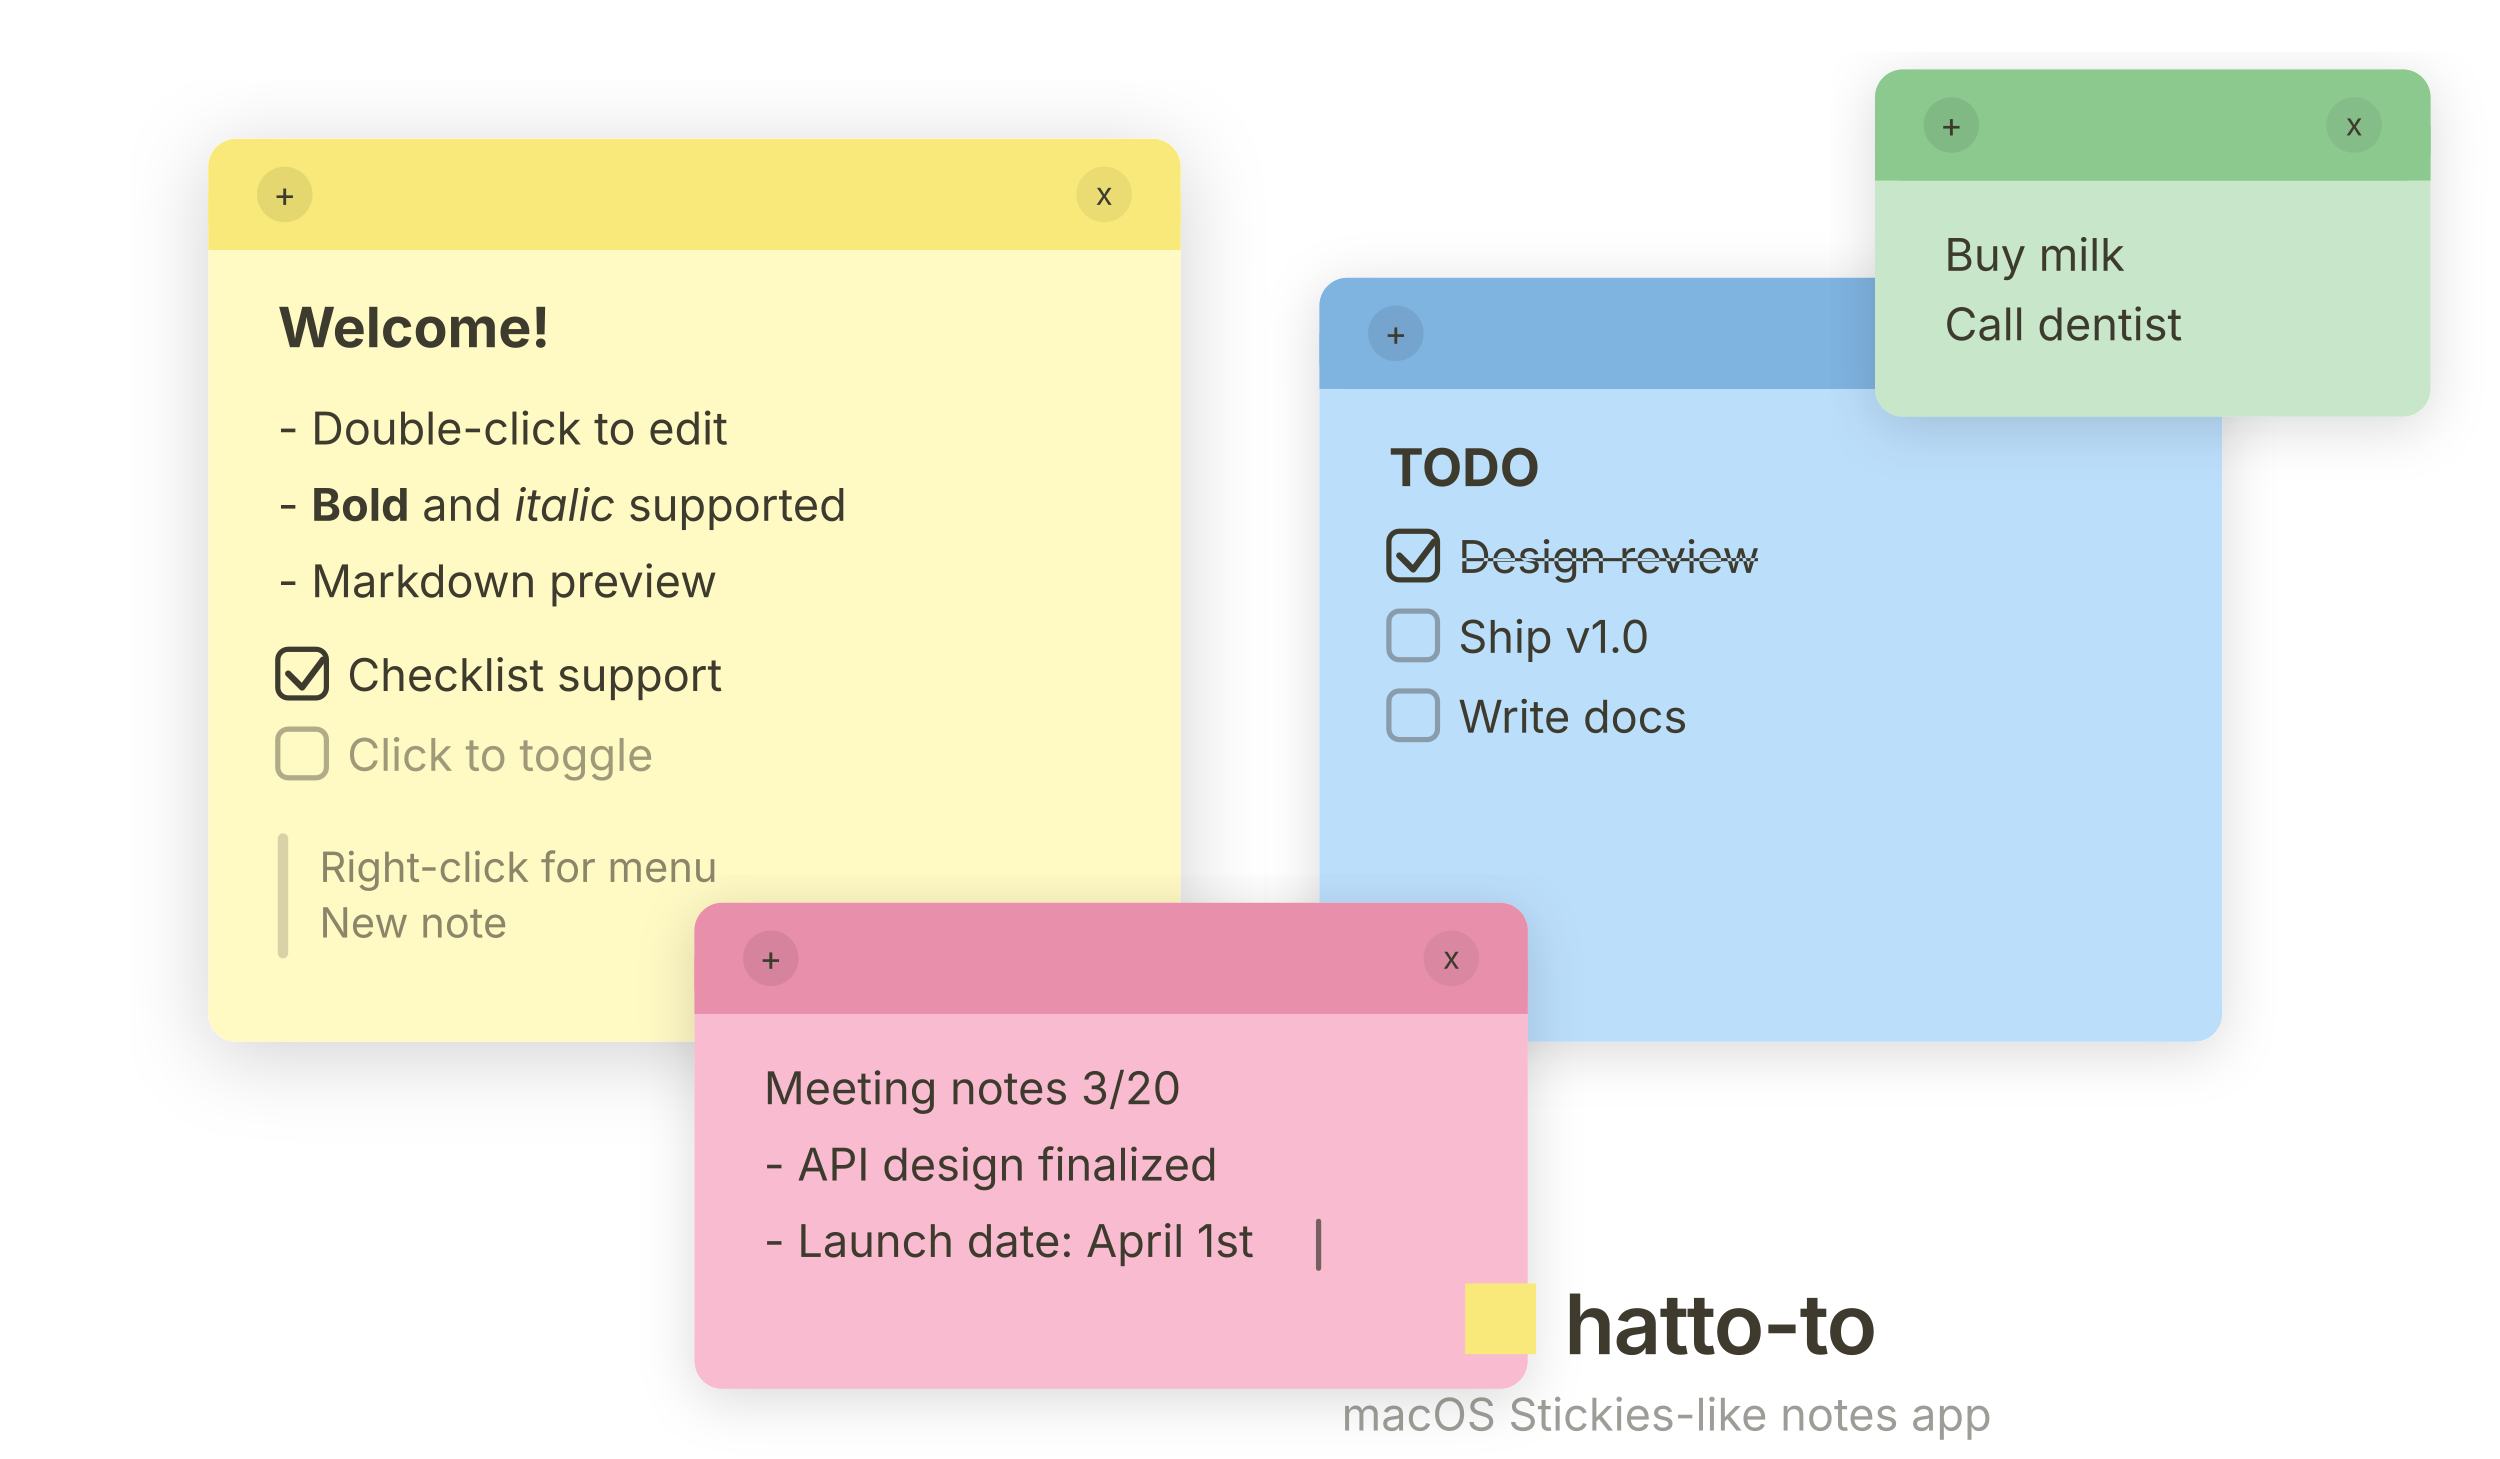
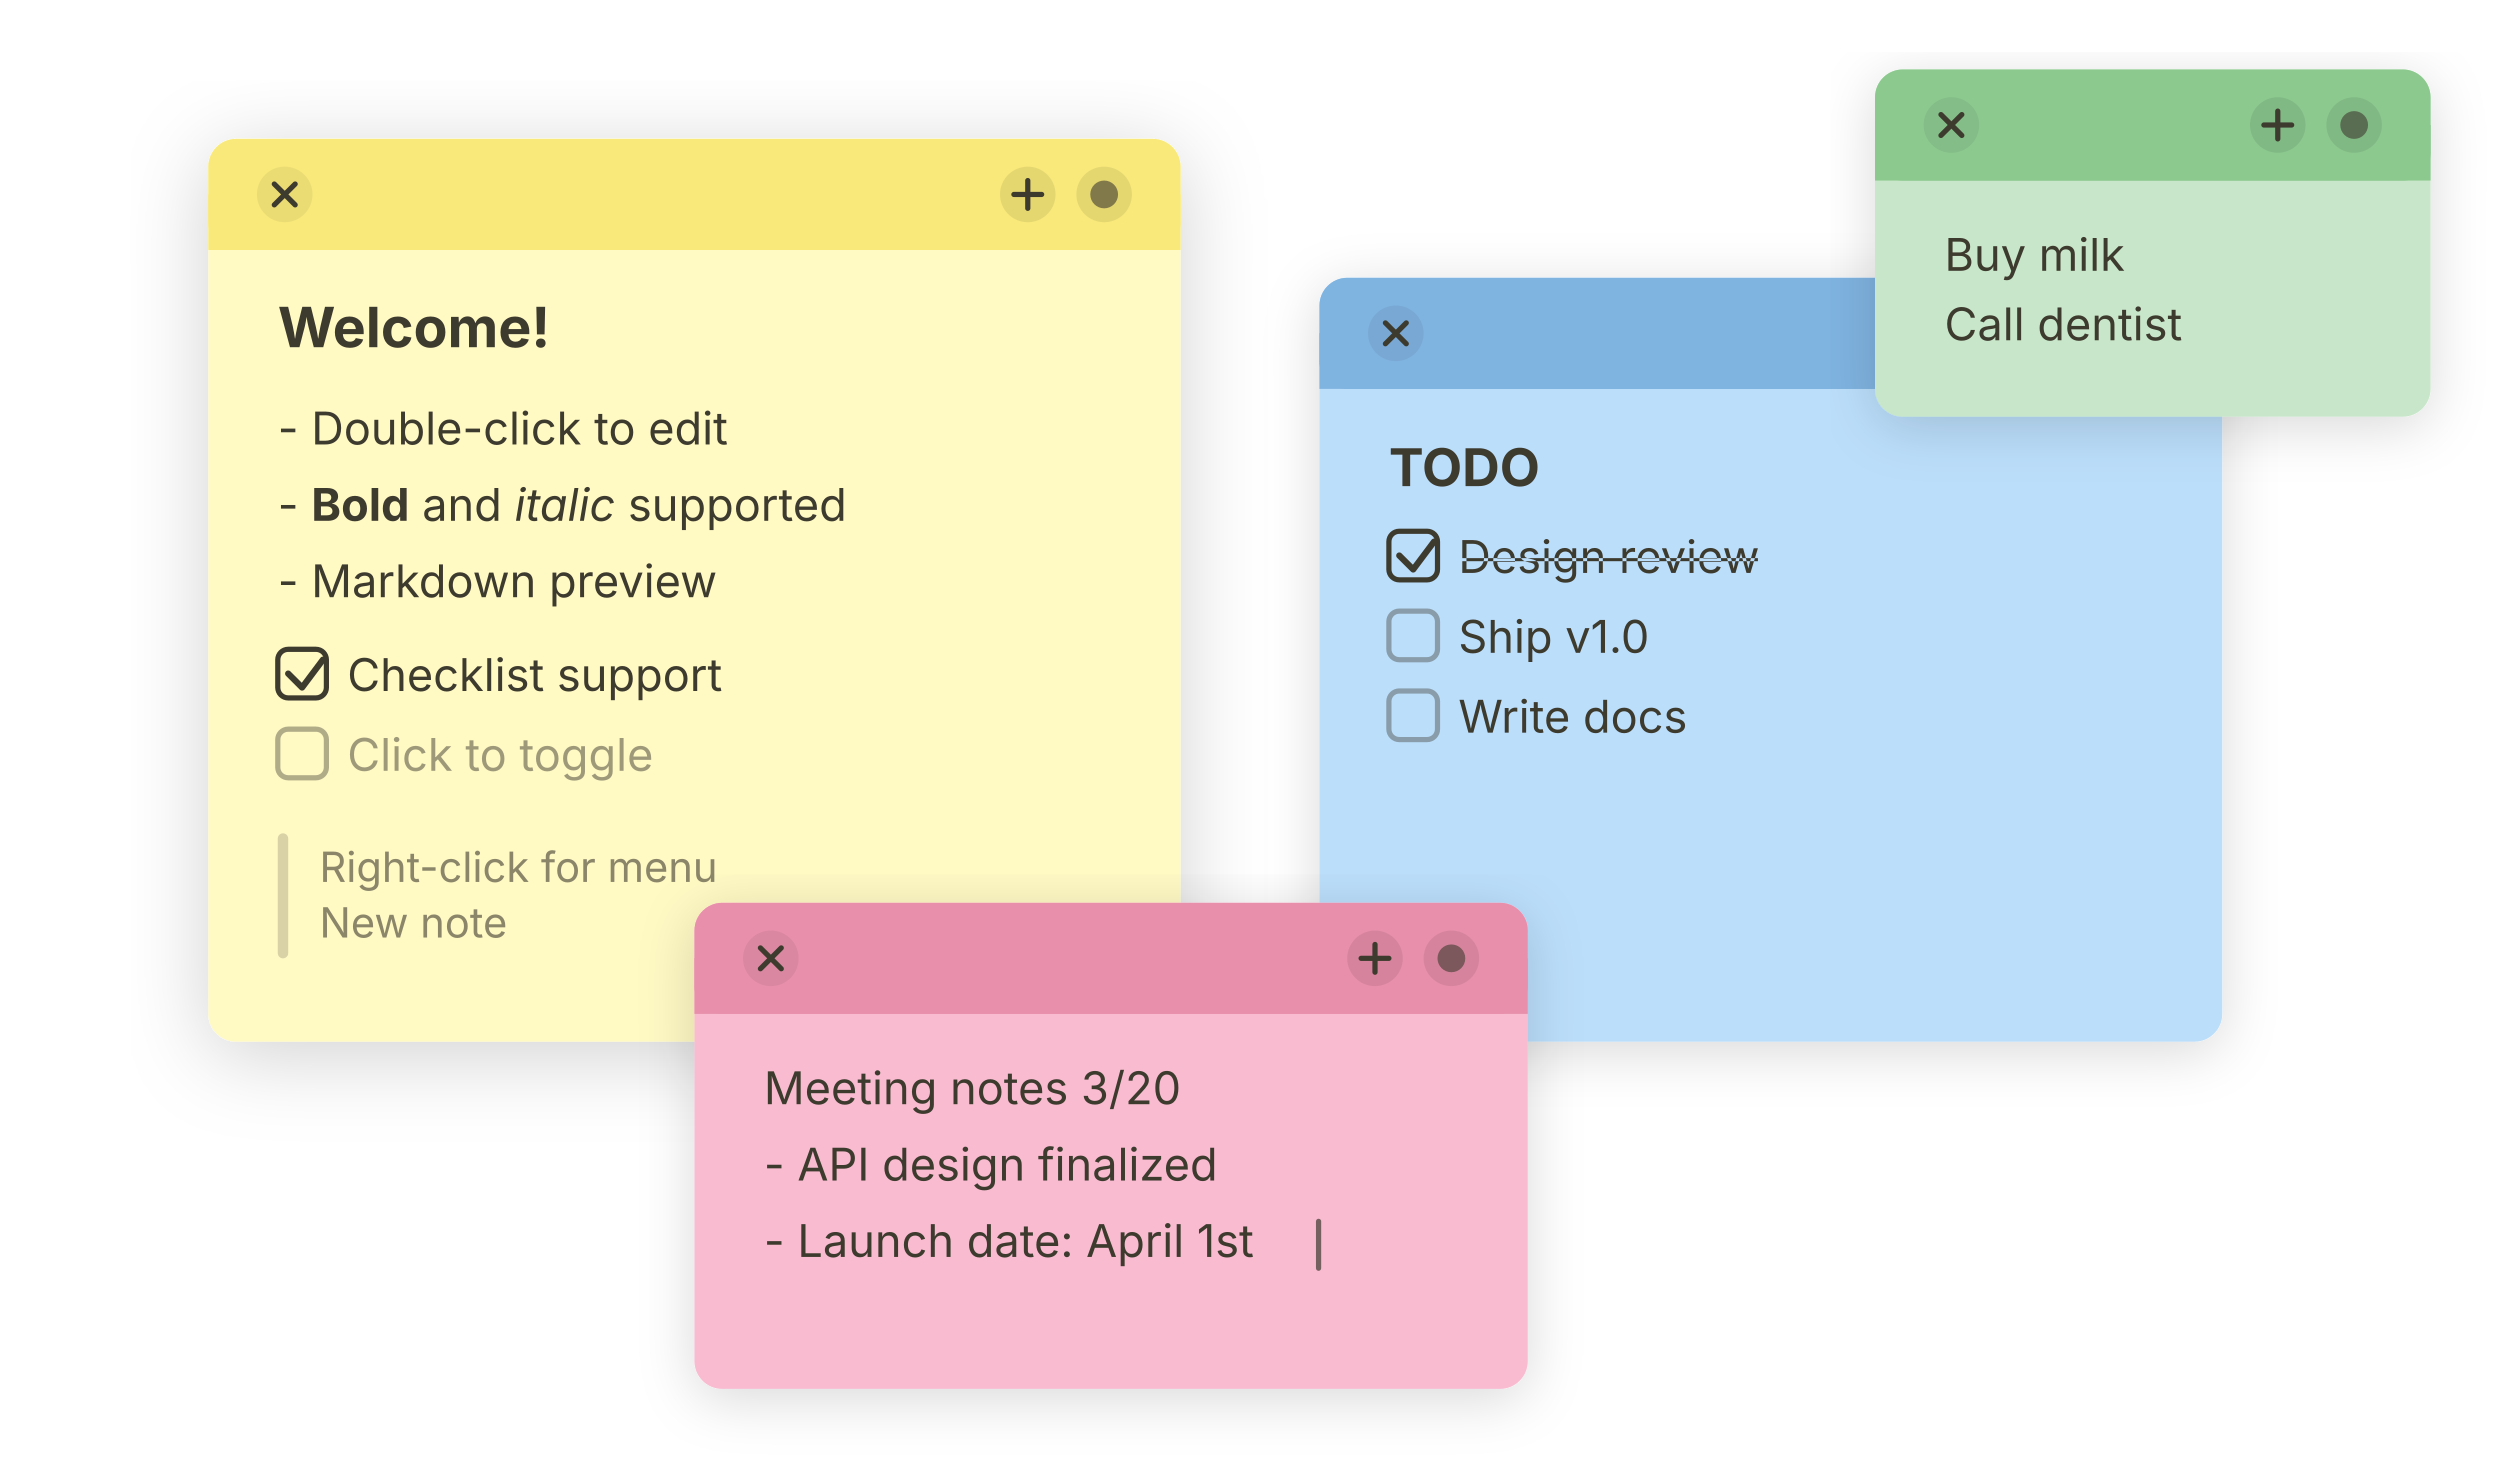
<svg xmlns="http://www.w3.org/2000/svg" viewBox="0 0 720 420" fill="none">
  <defs>
    <filter id="shadow" x="-8%" y="-8%" width="120%" height="130%">
      <feDropShadow dx="0" dy="4" stdDeviation="12" flood-color="#000" flood-opacity="0.18" />
    </filter>
    <filter id="shadow-sm" x="-8%" y="-8%" width="120%" height="130%">
      <feDropShadow dx="0" dy="3" stdDeviation="8" flood-color="#000" flood-opacity="0.15" />
    </filter>
  </defs>
  <g filter="url(#shadow)">
    <rect x="60" y="40" width="280" height="260" rx="8" fill="#FFF9C4" />
    <rect x="60" y="40" width="280" height="32" rx="8" fill="#F9E97A" />
    <rect x="60" y="56" width="280" height="16" fill="#F9E97A" />
-     <circle cx="82" cy="56" r="8" fill="rgba(0,0,0,0.08)" />
-     <text x="82" y="59.5" text-anchor="middle" font-size="10" font-family="-apple-system,sans-serif" fill="#3E3A2E">+</text>
-     <circle cx="318" cy="56" r="8" fill="rgba(0,0,0,0.06)" />
-     <text x="318" y="59" text-anchor="middle" font-size="9" font-family="-apple-system,sans-serif" fill="#3E3A2E">x</text>
+     <circle cx="82" cy="56" r="8" fill="rgba(0,0,0,0.06)" />
+     <line x1="79" y1="53" x2="85" y2="59" stroke="#3E3A2E" stroke-width="1.5" stroke-linecap="round" />
+     <line x1="85" y1="53" x2="79" y2="59" stroke="#3E3A2E" stroke-width="1.5" stroke-linecap="round" />
+     <circle cx="296" cy="56" r="8" fill="rgba(0,0,0,0.08)" />
+     <line x1="296" y1="52" x2="296" y2="60" stroke="#3E3A2E" stroke-width="1.5" stroke-linecap="round" />
+     <line x1="292" y1="56" x2="300" y2="56" stroke="#3E3A2E" stroke-width="1.5" stroke-linecap="round" />
+     <circle cx="318" cy="56" r="8" fill="rgba(0,0,0,0.08)" />
+     <circle cx="318" cy="56" r="4" fill="#3E3A2E" opacity="0.6" />
    <text x="80" y="100" font-size="16" font-weight="bold" font-family="-apple-system,sans-serif" fill="#3E3A2E">Welcome!</text>
    <text x="80" y="128" font-size="13" font-family="-apple-system,sans-serif" fill="#3E3A2E">- Double-click to edit</text>
    <text x="80" y="150" font-size="13" font-family="-apple-system,sans-serif" fill="#3E3A2E">- <tspan font-weight="bold">Bold</tspan> and <tspan font-style="italic">italic</tspan> supported</text>
    <text x="80" y="172" font-size="13" font-family="-apple-system,sans-serif" fill="#3E3A2E">- Markdown preview</text>
    <rect x="80" y="187" width="14" height="14" rx="3" fill="none" stroke="#3E3A2E" stroke-width="1.5" />
    <polyline points="83,194 87,198 93,190" stroke="#3E3A2E" stroke-width="1.8" stroke-linecap="round" stroke-linejoin="round" fill="none" />
    <text x="100" y="199" font-size="13" font-family="-apple-system,sans-serif" fill="#3E3A2E">Checklist support</text>
    <rect x="80" y="210" width="14" height="14" rx="3" fill="none" stroke="rgba(62,58,46,0.4)" stroke-width="1.5" />
    <text x="100" y="222" font-size="13" font-family="-apple-system,sans-serif" fill="rgba(62,58,46,0.5)">Click to toggle</text>
    <rect x="80" y="240" width="3" height="36" rx="1.5" fill="rgba(62,58,46,0.2)" />
    <text x="92" y="254" font-size="12" font-family="-apple-system,sans-serif" fill="rgba(62,58,46,0.6)">Right-click for menu</text>
    <text x="92" y="270" font-size="12" font-family="-apple-system,sans-serif" fill="rgba(62,58,46,0.6)">New note</text>
  </g>
  <g filter="url(#shadow-sm)">
    <rect x="380" y="80" width="260" height="220" rx="8" fill="#BBDEFB" />
    <rect x="380" y="80" width="260" height="32" rx="8" fill="#7FB3E0" />
    <rect x="380" y="96" width="260" height="16" fill="#7FB3E0" />
-     <circle cx="402" cy="96" r="8" fill="rgba(0,0,0,0.08)" />
-     <text x="402" y="99.5" text-anchor="middle" font-size="10" font-family="-apple-system,sans-serif" fill="#3E3A2E">+</text>
-     <circle cx="618" cy="96" r="8" fill="rgba(0,0,0,0.06)" />
-     <text x="618" y="99" text-anchor="middle" font-size="9" font-family="-apple-system,sans-serif" fill="#3E3A2E">x</text>
+     <circle cx="402" cy="96" r="8" fill="rgba(0,0,0,0.06)" />
+     <line x1="399" y1="93" x2="405" y2="99" stroke="#3E3A2E" stroke-width="1.5" stroke-linecap="round" />
+     <line x1="405" y1="93" x2="399" y2="99" stroke="#3E3A2E" stroke-width="1.5" stroke-linecap="round" />
+     <circle cx="596" cy="96" r="8" fill="rgba(0,0,0,0.08)" />
+     <line x1="596" y1="92" x2="596" y2="100" stroke="#3E3A2E" stroke-width="1.5" stroke-linecap="round" />
+     <line x1="592" y1="96" x2="600" y2="96" stroke="#3E3A2E" stroke-width="1.5" stroke-linecap="round" />
+     <circle cx="618" cy="96" r="8" fill="rgba(0,0,0,0.08)" />
+     <circle cx="618" cy="96" r="4" fill="#3E3A2E" opacity="0.6" />
    <text x="400" y="140" font-size="15" font-weight="bold" font-family="-apple-system,sans-serif" fill="#3E3A2E">TODO</text>
    <rect x="400" y="153" width="14" height="14" rx="3" fill="none" stroke="#3E3A2E" stroke-width="1.5" />
    <polyline points="403,160 407,164 413,156" stroke="#3E3A2E" stroke-width="1.8" stroke-linecap="round" stroke-linejoin="round" fill="none" />
    <text x="420" y="165" font-size="13" font-family="-apple-system,sans-serif" fill="#3E3A2E" text-decoration="line-through">Design review</text>
    <rect x="400" y="176" width="14" height="14" rx="3" fill="none" stroke="rgba(62,58,46,0.4)" stroke-width="1.5" />
    <text x="420" y="188" font-size="13" font-family="-apple-system,sans-serif" fill="#3E3A2E">Ship v1.0</text>
    <rect x="400" y="199" width="14" height="14" rx="3" fill="none" stroke="rgba(62,58,46,0.4)" stroke-width="1.5" />
    <text x="420" y="211" font-size="13" font-family="-apple-system,sans-serif" fill="#3E3A2E">Write docs</text>
  </g>
  <g filter="url(#shadow-sm)">
    <rect x="200" y="260" width="240" height="140" rx="8" fill="#F8BBD0" />
    <rect x="200" y="260" width="240" height="32" rx="8" fill="#E88FAB" />
    <rect x="200" y="276" width="240" height="16" fill="#E88FAB" />
-     <circle cx="222" cy="276" r="8" fill="rgba(0,0,0,0.08)" />
-     <text x="222" y="279.5" text-anchor="middle" font-size="10" font-family="-apple-system,sans-serif" fill="#3E3A2E">+</text>
-     <circle cx="418" cy="276" r="8" fill="rgba(0,0,0,0.06)" />
-     <text x="418" y="279" text-anchor="middle" font-size="9" font-family="-apple-system,sans-serif" fill="#3E3A2E">x</text>
+     <circle cx="222" cy="276" r="8" fill="rgba(0,0,0,0.06)" />
+     <line x1="219" y1="273" x2="225" y2="279" stroke="#3E3A2E" stroke-width="1.5" stroke-linecap="round" />
+     <line x1="225" y1="273" x2="219" y2="279" stroke="#3E3A2E" stroke-width="1.5" stroke-linecap="round" />
+     <circle cx="396" cy="276" r="8" fill="rgba(0,0,0,0.08)" />
+     <line x1="396" y1="272" x2="396" y2="280" stroke="#3E3A2E" stroke-width="1.5" stroke-linecap="round" />
+     <line x1="392" y1="276" x2="400" y2="276" stroke="#3E3A2E" stroke-width="1.5" stroke-linecap="round" />
+     <circle cx="418" cy="276" r="8" fill="rgba(0,0,0,0.08)" />
+     <circle cx="418" cy="276" r="4" fill="#3E3A2E" opacity="0.6" />
    <text x="220" y="318" font-size="13" font-family="-apple-system,sans-serif" fill="#3E3A2E">Meeting notes 3/20</text>
    <text x="220" y="340" font-size="13" font-family="-apple-system,sans-serif" fill="#3E3A2E">- API design finalized</text>
    <text x="220" y="362" font-size="13" font-family="-apple-system,sans-serif" fill="#3E3A2E">- Launch date: April 1st</text>
    <rect x="379" y="351" width="1.5" height="15" rx="0.75" fill="#3E3A2E" opacity="0.7" />
  </g>
  <g filter="url(#shadow-sm)">
    <rect x="540" y="20" width="160" height="100" rx="8" fill="#C8E6C9" />
    <rect x="540" y="20" width="160" height="32" rx="8" fill="#8CC98F" />
    <rect x="540" y="36" width="160" height="16" fill="#8CC98F" />
-     <circle cx="562" cy="36" r="8" fill="rgba(0,0,0,0.08)" />
-     <text x="562" y="39.5" text-anchor="middle" font-size="10" font-family="-apple-system,sans-serif" fill="#3E3A2E">+</text>
-     <circle cx="678" cy="36" r="8" fill="rgba(0,0,0,0.06)" />
-     <text x="678" y="39" text-anchor="middle" font-size="9" font-family="-apple-system,sans-serif" fill="#3E3A2E">x</text>
+     <circle cx="562" cy="36" r="8" fill="rgba(0,0,0,0.06)" />
+     <line x1="559" y1="33" x2="565" y2="39" stroke="#3E3A2E" stroke-width="1.5" stroke-linecap="round" />
+     <line x1="565" y1="33" x2="559" y2="39" stroke="#3E3A2E" stroke-width="1.5" stroke-linecap="round" />
+     <circle cx="656" cy="36" r="8" fill="rgba(0,0,0,0.08)" />
+     <line x1="656" y1="32" x2="656" y2="40" stroke="#3E3A2E" stroke-width="1.5" stroke-linecap="round" />
+     <line x1="652" y1="36" x2="660" y2="36" stroke="#3E3A2E" stroke-width="1.5" stroke-linecap="round" />
+     <circle cx="678" cy="36" r="8" fill="rgba(0,0,0,0.08)" />
+     <circle cx="678" cy="36" r="4" fill="#3E3A2E" opacity="0.6" />
    <text x="560" y="78" font-size="13" font-family="-apple-system,sans-serif" fill="#3E3A2E">Buy milk</text>
    <text x="560" y="98" font-size="13" font-family="-apple-system,sans-serif" fill="#3E3A2E">Call dentist</text>
  </g>
-   <text x="480" y="390" font-size="24" font-weight="600" font-family="-apple-system,sans-serif" fill="#3E3A2E" text-anchor="middle" letter-spacing="-0.5">
-     <tspan fill="#F9E97A" font-size="28">■</tspan> hatto-to
-   </text>
-   <text x="480" y="412" font-size="13" font-family="-apple-system,sans-serif" fill="rgba(62,58,46,0.5)" text-anchor="middle">macOS Stickies-like notes app</text>
</svg>
